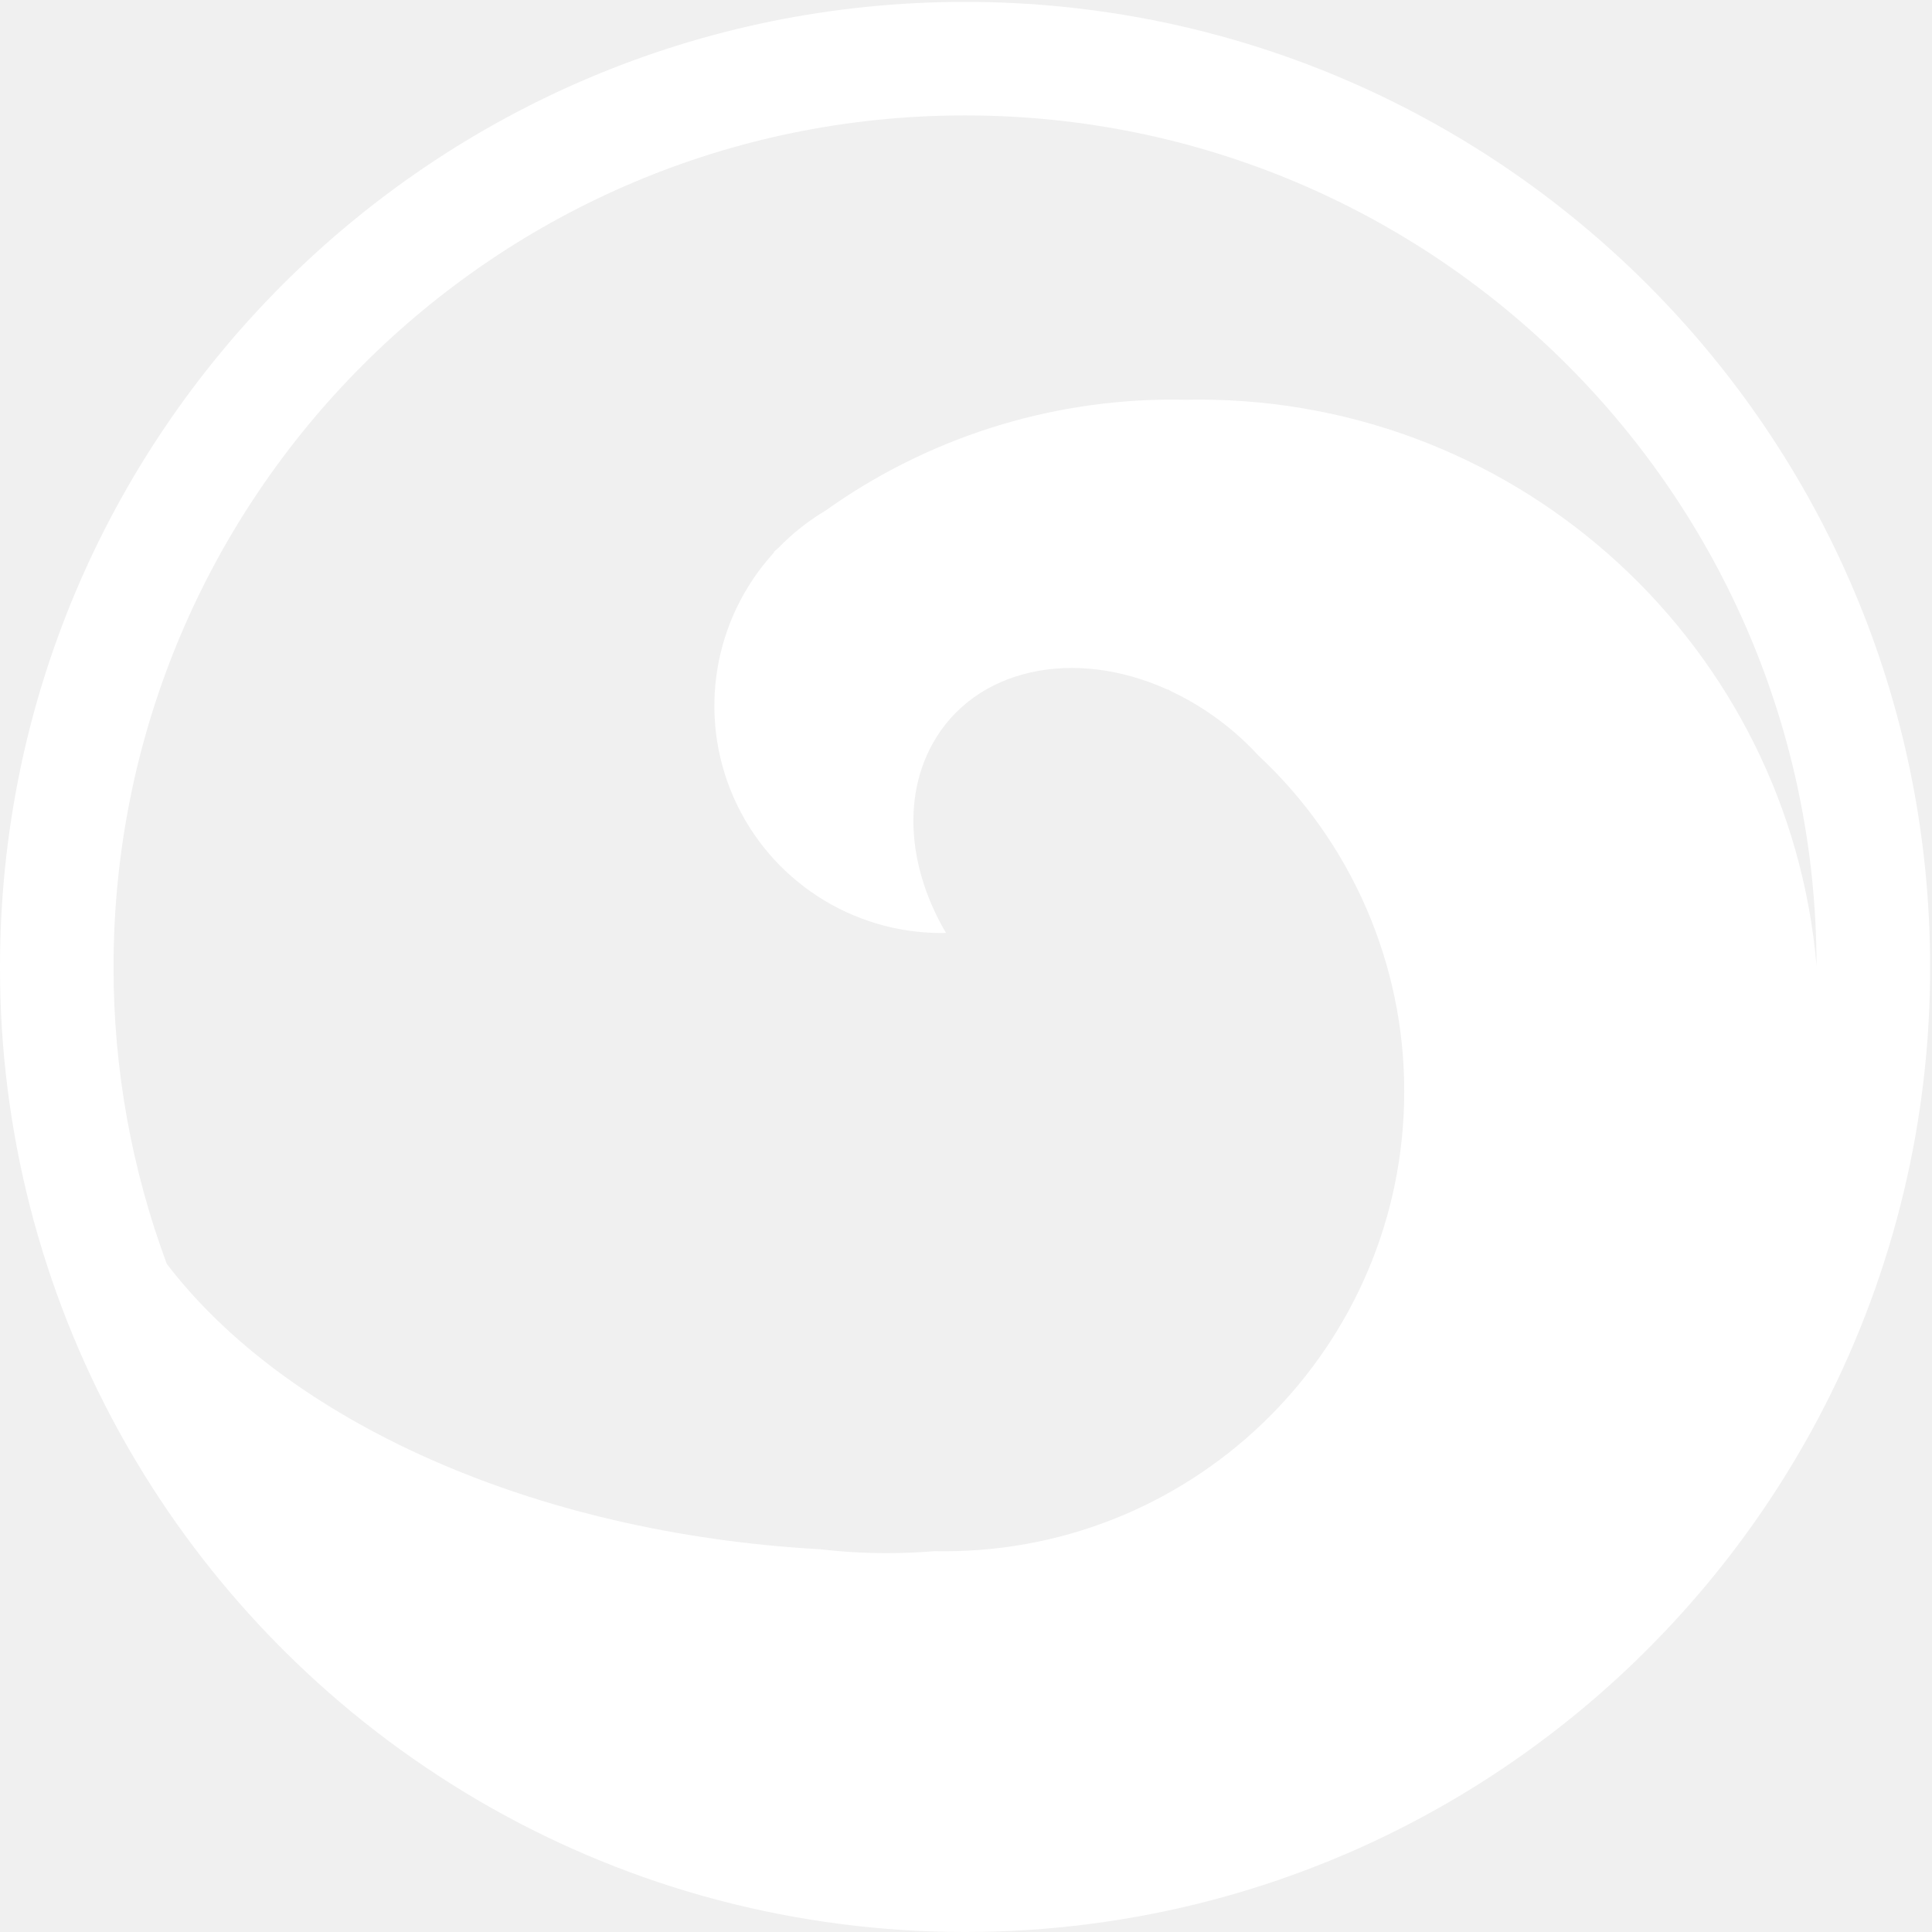
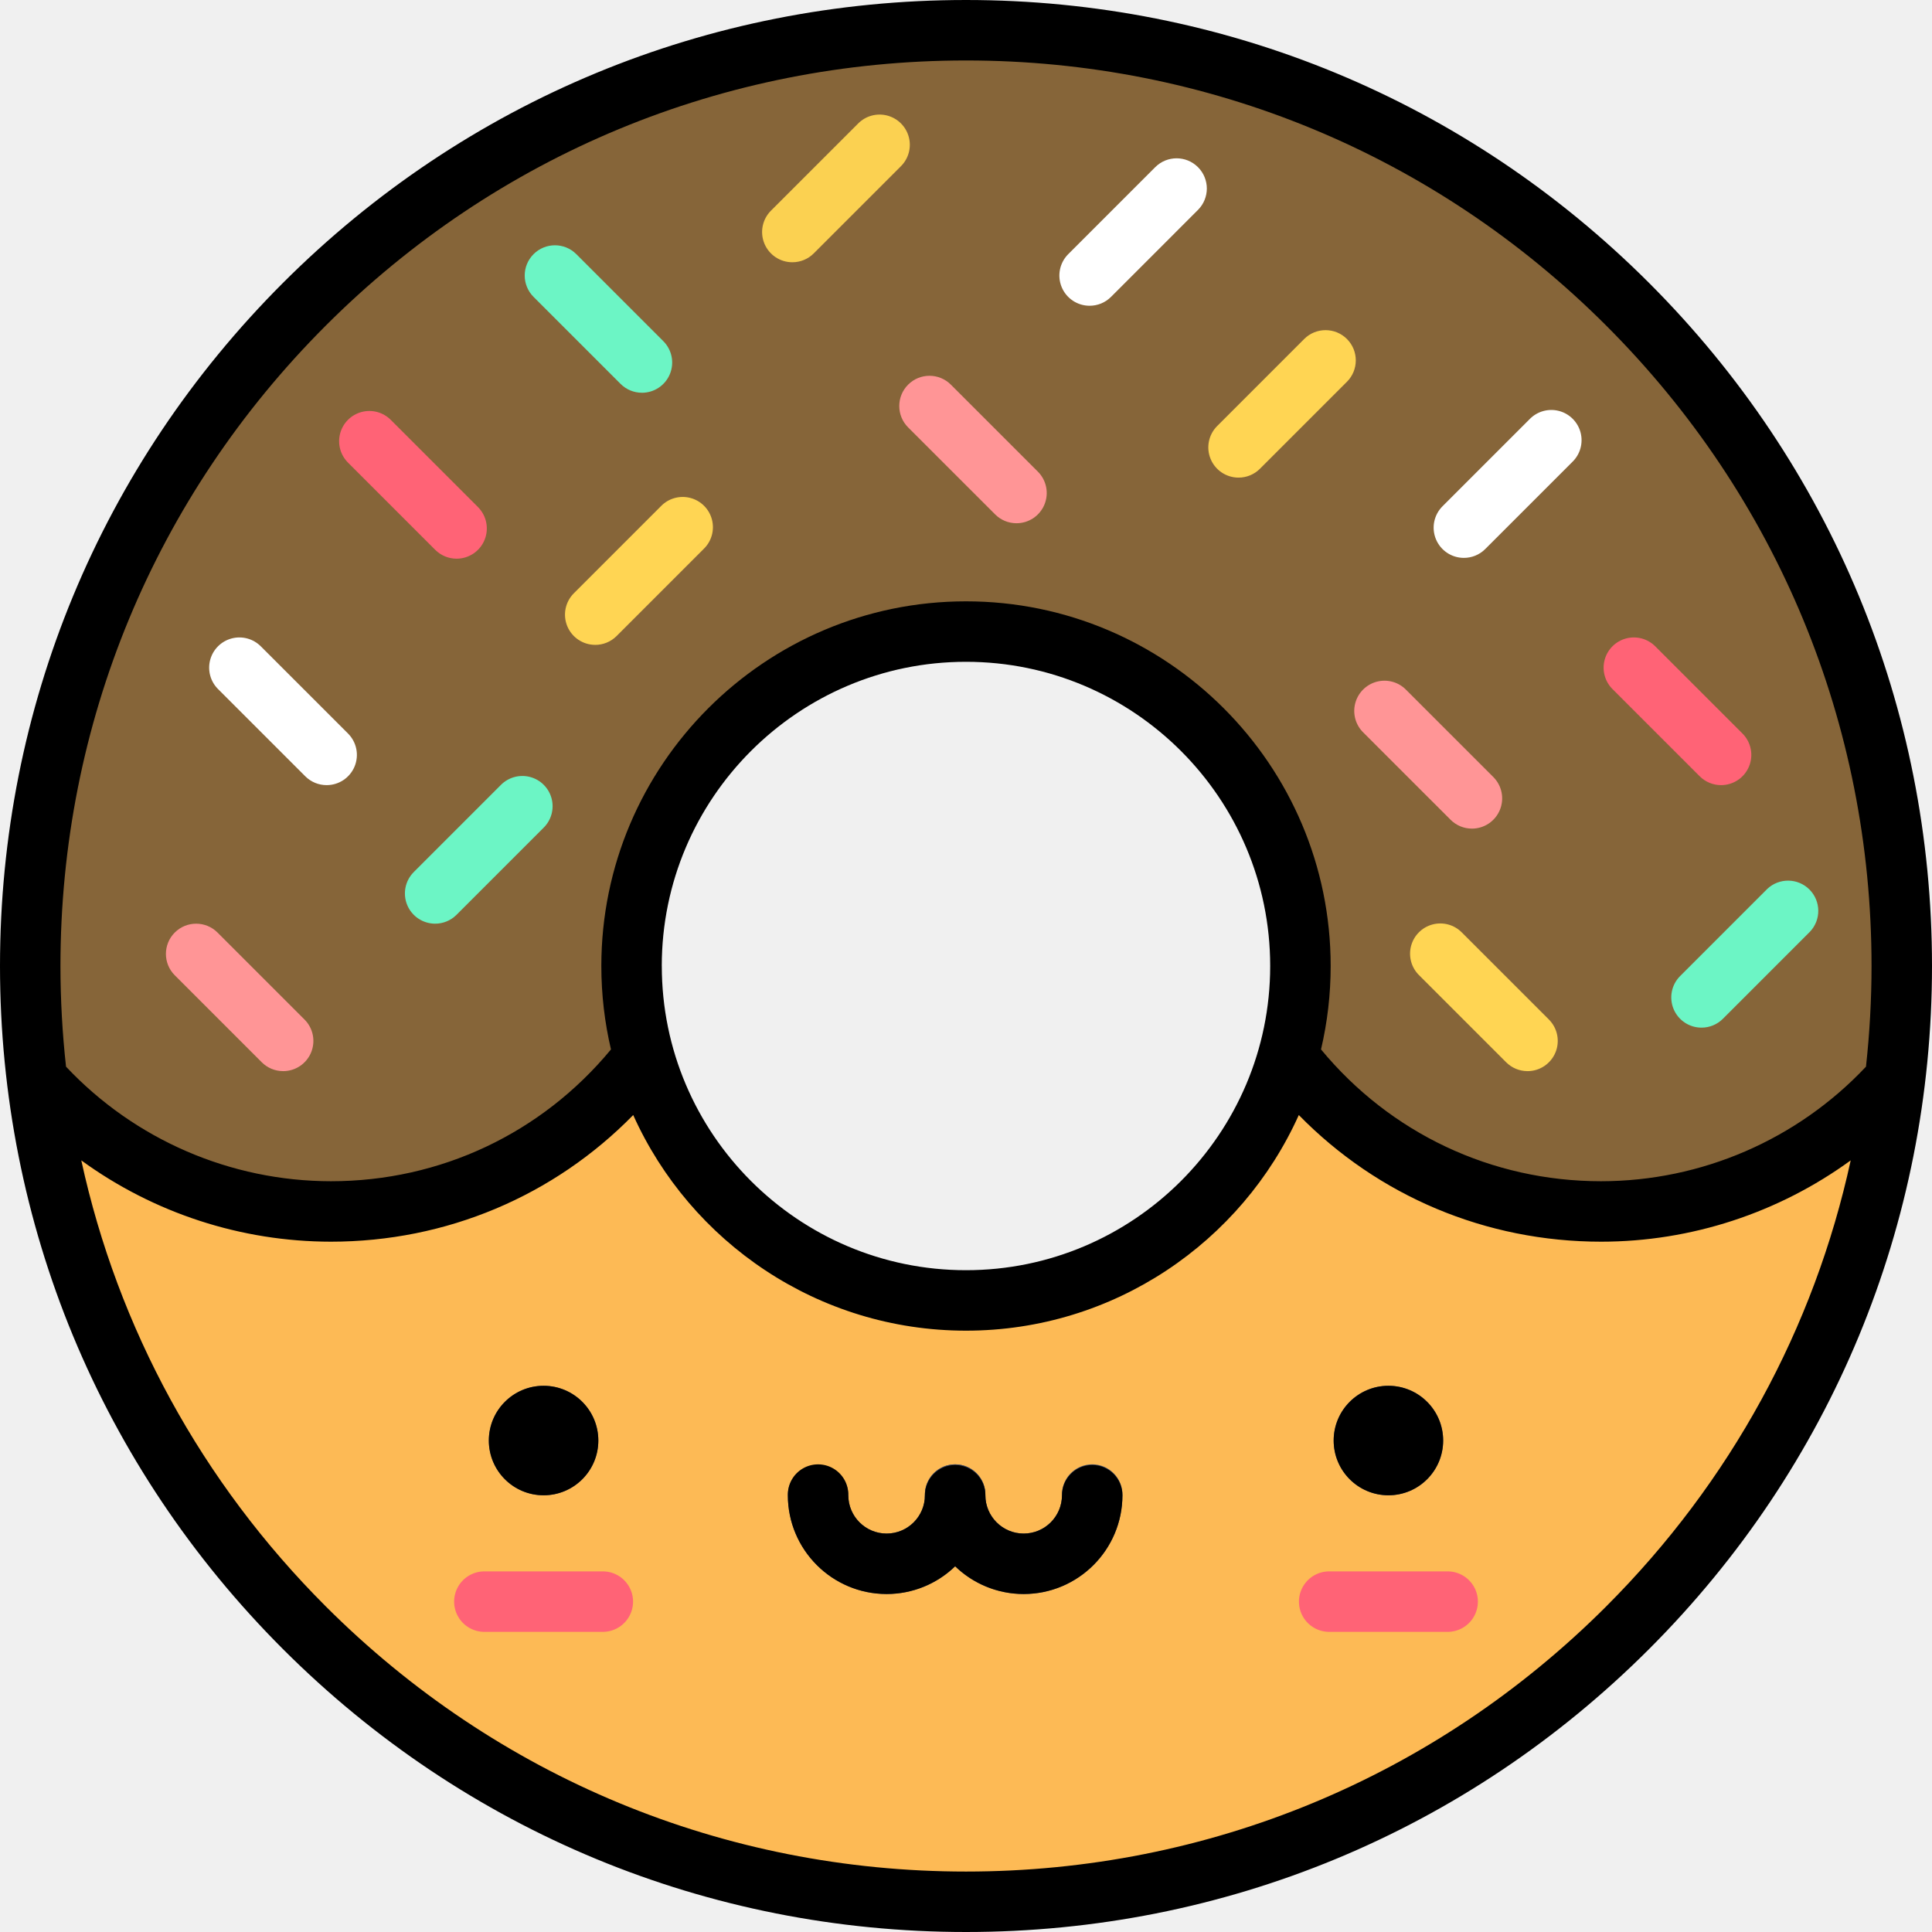
- <svg xmlns="http://www.w3.org/2000/svg" width="128" height="128" class="icon" p-id="11927" t="1575202564746" version="1.1" viewBox="0 0 1024 1024">
-   <defs>
-     <style type="text/css" />
-   </defs>
-   <path fill="#fff" d="M967.054 745.335q-1.483 2.897-2.997 5.763c-0.307 0.579-0.62 1.156-0.929 1.734q-1.06 1.987-2.131 3.965c-0.39 0.715-0.786 1.428-1.18 2.141q-0.971 1.762-1.951 3.519c-0.429 0.764-0.863 1.525-1.299 2.286q-0.949 1.671-1.907 3.337-0.677 1.172-1.364 2.339-0.951 1.625-1.913 3.246-0.699 1.177-1.407 2.348-0.967 1.605-1.945 3.203-0.712 1.165-1.432 2.326-0.994 1.598-1.998 3.197-0.718 1.138-1.439 2.274-1.033 1.619-2.079 3.231-0.708 1.099-1.421 2.186-1.092 1.669-2.198 3.328c-0.453 0.679-0.899 1.36-1.358 2.037q-1.199 1.785-2.423 3.558c-0.4 0.584-0.799 1.173-1.199 1.755q-1.468 2.121-2.957 4.224c-0.245 0.346-0.486 0.694-0.73 1.04q-3.769 5.305-7.668 10.51c-0.311 0.415-0.626 0.825-0.938 1.238q-1.474 1.954-2.96 3.896c-0.413 0.536-0.83 1.069-1.246 1.604q-1.355 1.747-2.721 3.486c-0.459 0.581-0.921 1.159-1.383 1.738q-1.322 1.66-2.653 3.31-0.723 0.893-1.453 1.781-1.324 1.618-2.658 3.229-0.737 0.887-1.48 1.77-1.347 1.609-2.709 3.206-0.734 0.862-1.473 1.72-1.399 1.623-2.807 3.235c-0.474 0.541-0.948 1.085-1.425 1.624q-1.475 1.672-2.966 3.331c-0.44 0.49-0.877 0.98-1.318 1.468q-1.611 1.778-3.238 3.542l-1.099 1.199q-1.879 2.024-3.78 4.029c-0.206 0.216-0.408 0.435-0.613 0.65q-6.807 7.158-13.886 14.053l-0.366 0.353q-2.136 2.075-4.296 4.127c-0.28 0.266-0.562 0.529-0.843 0.799q-1.934 1.828-3.885 3.637c-0.352 0.326-0.705 0.648-1.058 0.973q-1.863 1.715-3.742 3.415-0.575 0.518-1.153 1.035-1.855 1.665-3.726 3.313l-1.172 1.027q-1.893 1.654-3.796 3.29l-1.123 0.961q-1.974 1.682-3.964 3.345c-0.331 0.276-0.66 0.553-0.992 0.828q-2.12 1.762-4.262 3.497l-0.735 0.599q-2.398 1.939-4.812 3.85l-0.227 0.181q-13.041 10.29-26.755 19.746l-0.158 0.108q-2.613 1.798-5.252 3.568l-0.471 0.314q-2.498 1.671-5.014 3.313l-0.606 0.394q-2.474 1.608-4.967 3.189l-0.621 0.393q-2.522 1.592-5.064 3.158l-0.525 0.324q-2.646 1.624-5.314 3.218l-0.292 0.175a509.962 509.962 0 0 1-53.521 27.773l-0.106 0.048q-3.023 1.346-6.064 2.654l-0.14 0.049a508.13 508.13 0 0 1-70.641 24.376 514.996 514.996 0 0 1-262.331 0 508.279 508.279 0 0 1-120.743-49.252 513.267 513.267 0 0 1-102.973-76.91l-0.042-0.04q-2.287-2.206-4.548-4.439l-0.06-0.06q-2.26-2.233-4.496-4.496l-0.042-0.042A513.614 513.614 0 0 1 72.63 775.354l-0.035-0.059q-1.641-2.734-3.249-5.495l-0.049-0.084q-1.606-2.757-3.18-5.535l-0.037-0.065q-1.586-2.802-3.139-5.626A509.193 509.193 0 0 1 0.001 512.498C0.001 230.005 229.006 0.999 511.5 0.999s511.499 229.006 511.499 511.499a509.348 509.348 0 0 1-55.945 232.836zM511.5 61.175C262.244 61.175 60.177 263.242 60.177 512.498a450.331 450.331 0 0 0 28.23 157.399c63.386 82.819 193.265 142.76 346.273 151.239a305.601 305.601 0 0 0 35.36 2.058q12.86 0 25.399-1.052 2.53 0.053 5.071 0.053c134.625 0 243.761-109.136 243.761-243.761a243.019 243.019 0 0 0-77.343-178.051A150.571 150.571 0 0 0 639.075 376.671a146.21 146.21 0 0 0-18.304-10.27c-0.578-0.328-1.144-0.674-1.724-0.999 0 0.063 0.007 0.127 0.011 0.191-49.6-22.541-102.488-11.634-124.795 28.648-16.284 29.41-12.288 67.305 7.133 100.214-0.799 0.015-1.583 0.06-2.382 0.06a120.373 120.373 0 0 1-88.813-201.635c-0.01-0.133-0.015-0.268-0.025-0.4 0.799-0.712 1.611-1.406 2.417-2.109A120.813 120.813 0 0 1 437.572 270.613 316.654 316.654 0 0 1 621.892 211.793c2.255 0 4.496 0.039 6.743 0.085 2.248-0.045 4.489-0.085 6.743-0.085 171.932 0 313.007 132.021 327.438 300.214C962.551 262.975 760.594 61.175 511.5 61.175z" p-id="11928" />
+ <svg xmlns="http://www.w3.org/2000/svg" t="1678762788128" class="icon" viewBox="0 0 1024 1024" version="1.1" p-id="2235" width="200" height="200">
+   <path d="M512 16.024C238.08 16.024 16.024 238.08 16.024 512c0 273.92 222.056 495.976 495.976 495.976 273.92 0 495.976-222.056 495.976-495.976C1007.976 238.08 785.92 16.024 512 16.024z m0 673.232c-97.896 0-177.256-79.36-177.256-177.256S414.104 334.744 512 334.744 689.256 414.104 689.256 512 609.896 689.256 512 689.256z" fill="#FDBA55" p-id="2236" />
+   <path d="M512 16.024C238.08 16.024 16.024 238.08 16.024 512c0 20.44 1.256 40.584 3.664 60.376 38.224 42.784 93.808 69.728 155.696 69.728 67.68 0 127.832-32.232 165.976-82.16A177.152 177.152 0 0 1 334.728 512c0-97.896 79.36-177.256 177.264-177.256 97.896 0 177.256 79.36 177.256 177.256 0 16.624-2.336 32.688-6.608 47.944 38.136 49.936 98.288 82.16 165.968 82.16 61.888 0 117.472-26.944 155.696-69.728 2.4-19.792 3.664-39.936 3.664-60.376C1007.976 238.08 785.92 16.024 512 16.024z" fill="#866539" p-id="2237" />
+   <path d="M780.16 439.184a15.976 15.976 0 0 1-11.328-4.696l-46.112-46.104a16.024 16.024 0 1 1 22.656-22.656l46.112 46.104a16.024 16.024 0 0 1-11.328 27.352z" fill="#FF9596" p-id="2238" />
+   <path d="M912.208 416.136a15.976 15.976 0 0 1-11.328-4.696l-46.112-46.104a16.024 16.024 0 1 1 22.656-22.664l46.112 46.104a16.024 16.024 0 0 1-11.328 27.36z" fill="#FF6376" p-id="2239" />
+   <path d="M809.624 567.72a15.976 15.976 0 0 1-11.328-4.688l-46.112-46.104a16.024 16.024 0 1 1 22.656-22.664l46.104 46.104a16.024 16.024 0 0 1-11.32 27.36z" fill="#FFD553" p-id="2240" />
+   <path d="M538.76 277.328a15.968 15.968 0 0 1-11.328-4.696l-46.112-46.104a16.016 16.016 0 1 1 22.664-22.656l46.104 46.104a16.016 16.016 0 0 1-11.328 27.352z" fill="#FF9596" p-id="2241" />
+   <path d="M173.12 416.136a15.968 15.968 0 0 1-11.328-4.696l-46.112-46.104a16.024 16.024 0 1 1 22.656-22.664l46.112 46.104a16.016 16.016 0 0 1-11.328 27.36z" fill="#FFFFFF" p-id="2242" />
+   <path d="M150.064 567.72a15.976 15.976 0 0 1-11.328-4.696l-46.104-46.104a16.016 16.016 0 1 1 22.656-22.656l46.104 46.104a16.016 16.016 0 0 1-11.328 27.36z" fill="#FF9596" p-id="2243" />
+   <path d="M315.488 341.792a16.016 16.016 0 0 1-11.328-27.352l46.104-46.104a16.024 16.024 0 1 1 22.656 22.656l-46.104 46.112c-3.128 3.128-7.232 4.696-11.328 4.696z" fill="#FFD553" p-id="2244" />
+   <path d="M419.968 139a16.016 16.016 0 0 1-11.336-27.352l46.112-46.104a16.024 16.024 0 1 1 22.664 22.656l-46.112 46.112a15.968 15.968 0 0 1-11.328 4.688z" fill="#FBD151" p-id="2245" />
+   <path d="M230.64 489.568a16.024 16.024 0 0 1-11.328-27.36l46.096-46.104a16.024 16.024 0 1 1 22.664 22.656l-46.112 46.112c-3.12 3.128-7.224 4.696-11.328 4.696z" fill="#6CF5C5" p-id="2246" />
+   <path d="M656.464 253.144a16.016 16.016 0 0 1-11.328-27.352l46.104-46.112a16.024 16.024 0 0 1 22.664 22.664l-46.104 46.104a15.968 15.968 0 0 1-11.336 4.696z" fill="#FFD553" p-id="2247" />
+   <path d="M775.888 295.688a16.016 16.016 0 0 1-11.328-27.352l46.104-46.104a16.024 16.024 0 1 1 22.656 22.656l-46.104 46.104c-3.128 3.136-7.232 4.696-11.328 4.696zM577.52 162.056a16.016 16.016 0 0 1-11.328-27.352l46.104-46.104a16.016 16.016 0 1 1 22.656 22.656l-46.104 46.112c-3.12 3.12-7.224 4.688-11.328 4.688z" fill="#FFFFFF" p-id="2248" />
+   <path d="M901.84 544.672a16.016 16.016 0 0 1-11.328-27.352l46.112-46.112a16.024 16.024 0 0 1 22.656 22.656l-46.104 46.112a15.96 15.96 0 0 1-11.328 4.696zM340.24 208.16a15.976 15.976 0 0 1-11.328-4.688L282.8 157.36a16.016 16.016 0 1 1 22.664-22.656l46.104 46.112a16.016 16.016 0 0 1-11.328 27.352z" fill="#6CF5C5" p-id="2249" />
+   <path d="M242 296.112a15.976 15.976 0 0 1-11.328-4.696l-46.112-46.112a16.024 16.024 0 1 1 22.664-22.656l46.104 46.104a16.024 16.024 0 0 1-11.328 27.36z" fill="#FF6376" p-id="2250" />
+   <path d="M288.112 763.512m-29.016 0a29.016 29.016 0 1 0 58.032 0 29.016 29.016 0 1 0-58.032 0Z" fill="#3F4963" p-id="2251" />
+   <path d="M735.888 763.512m-29.016 0a29.016 29.016 0 1 0 58.032 0 29.016 29.016 0 1 0-58.032 0Z" fill="#3F4963" p-id="2252" />
+   <path d="M319.152 864.912h-62.072a16.024 16.024 0 1 1 0-32.04h62.072a16.024 16.024 0 1 1 0 32.04zM766.92 864.912h-62.072a16.024 16.024 0 1 1 0-32.04h62.08a16.024 16.024 0 1 1 0 32.04z" fill="#FF6376" p-id="2253" />
+   <path d="M469.92 844.864a52.4 52.4 0 0 1-52.352-52.344 16.024 16.024 0 1 1 32.048 0 20.32 20.32 0 0 0 20.304 20.304 20.32 20.32 0 0 0 20.304-20.304 16.024 16.024 0 1 1 32.04 0 52.4 52.4 0 0 1-52.344 52.344z" fill="#3F4963" p-id="2254" />
+   <path d="M542.568 844.864a52.4 52.4 0 0 1-52.344-52.344 16.024 16.024 0 1 1 32.04 0 20.32 20.32 0 0 0 20.304 20.304 20.32 20.32 0 0 0 20.304-20.304 16.024 16.024 0 1 1 32.04 0 52.4 52.4 0 0 1-52.344 52.344z" fill="#3F4963" p-id="2255" />
+   <path d="M578.896 776.496a16.024 16.024 0 0 0-16.024 16.024 20.32 20.32 0 0 1-20.304 20.304 20.32 20.32 0 0 1-20.296-20.304 16.024 16.024 0 1 0-32.048 0 20.32 20.32 0 0 1-20.304 20.304 20.32 20.32 0 0 1-20.304-20.304 16.024 16.024 0 1 0-32.04 0 52.4 52.4 0 0 0 52.344 52.344 52.152 52.152 0 0 0 36.328-14.704 52.152 52.152 0 0 0 36.32 14.704 52.4 52.4 0 0 0 52.352-52.344 16.024 16.024 0 0 0-16.024-16.024z m-290.784-41.992a29.008 29.008 0 1 0 0 58.024 29.008 29.008 0 0 0 0-58.024z m447.776 0a29.008 29.008 0 1 0 0 58.024 29.008 29.008 0 0 0 0-58.024z m138.152-584.544C777.336 53.256 648.76 0 512 0 375.24 0 246.664 53.256 149.96 149.96 53.256 246.664 0 375.24 0 512c0 136.76 53.256 265.336 149.96 362.04C246.664 970.744 375.24 1024 512 1024c136.76 0 265.336-53.256 362.04-149.96C970.744 777.336 1024 648.76 1024 512c0-136.76-53.256-265.336-149.96-362.04z m-22.656 701.416C760.72 942.04 640.2 991.96 512 991.96c-128.2 0-248.72-49.928-339.376-140.584-65.856-65.848-110.184-147.472-129.536-236.352a225.024 225.024 0 0 0 132.296 43.096c61.144 0 118.16-24.176 160.232-67.128C365.872 658.296 433.552 705.28 512 705.28c78.456 0 146.128-46.984 176.392-114.288 42.072 42.96 99.08 67.128 160.224 67.128 47.872 0 94.16-15.352 132.296-43.096-19.344 88.88-63.68 170.504-129.536 236.352zM350.752 512c0-88.904 72.336-161.232 161.24-161.232 88.904 0 161.232 72.32 161.232 161.232 0 88.904-72.32 161.232-161.232 161.232S350.768 600.912 350.768 512z m497.856 114.08c-58 0-111.656-25.376-148.44-69.864A193.2 193.2 0 0 0 705.28 512c0-106.576-86.704-193.28-193.28-193.28-106.576 0-193.28 86.704-193.28 193.28 0 15.208 1.776 30.016 5.112 44.216-36.784 44.488-90.448 69.864-148.448 69.864a192.976 192.976 0 0 1-140.384-60.72 487.84 487.84 0 0 1-2.96-53.36c0-128.2 49.928-248.728 140.584-339.376C263.272 81.96 383.8 32.048 512 32.048s248.728 49.92 339.376 140.576C942.032 263.272 991.952 383.8 991.952 512c0 17.96-1.016 35.76-2.944 53.36a192.984 192.984 0 0 1-140.392 60.72z" fill="#000000" p-id="2256" />
</svg>
